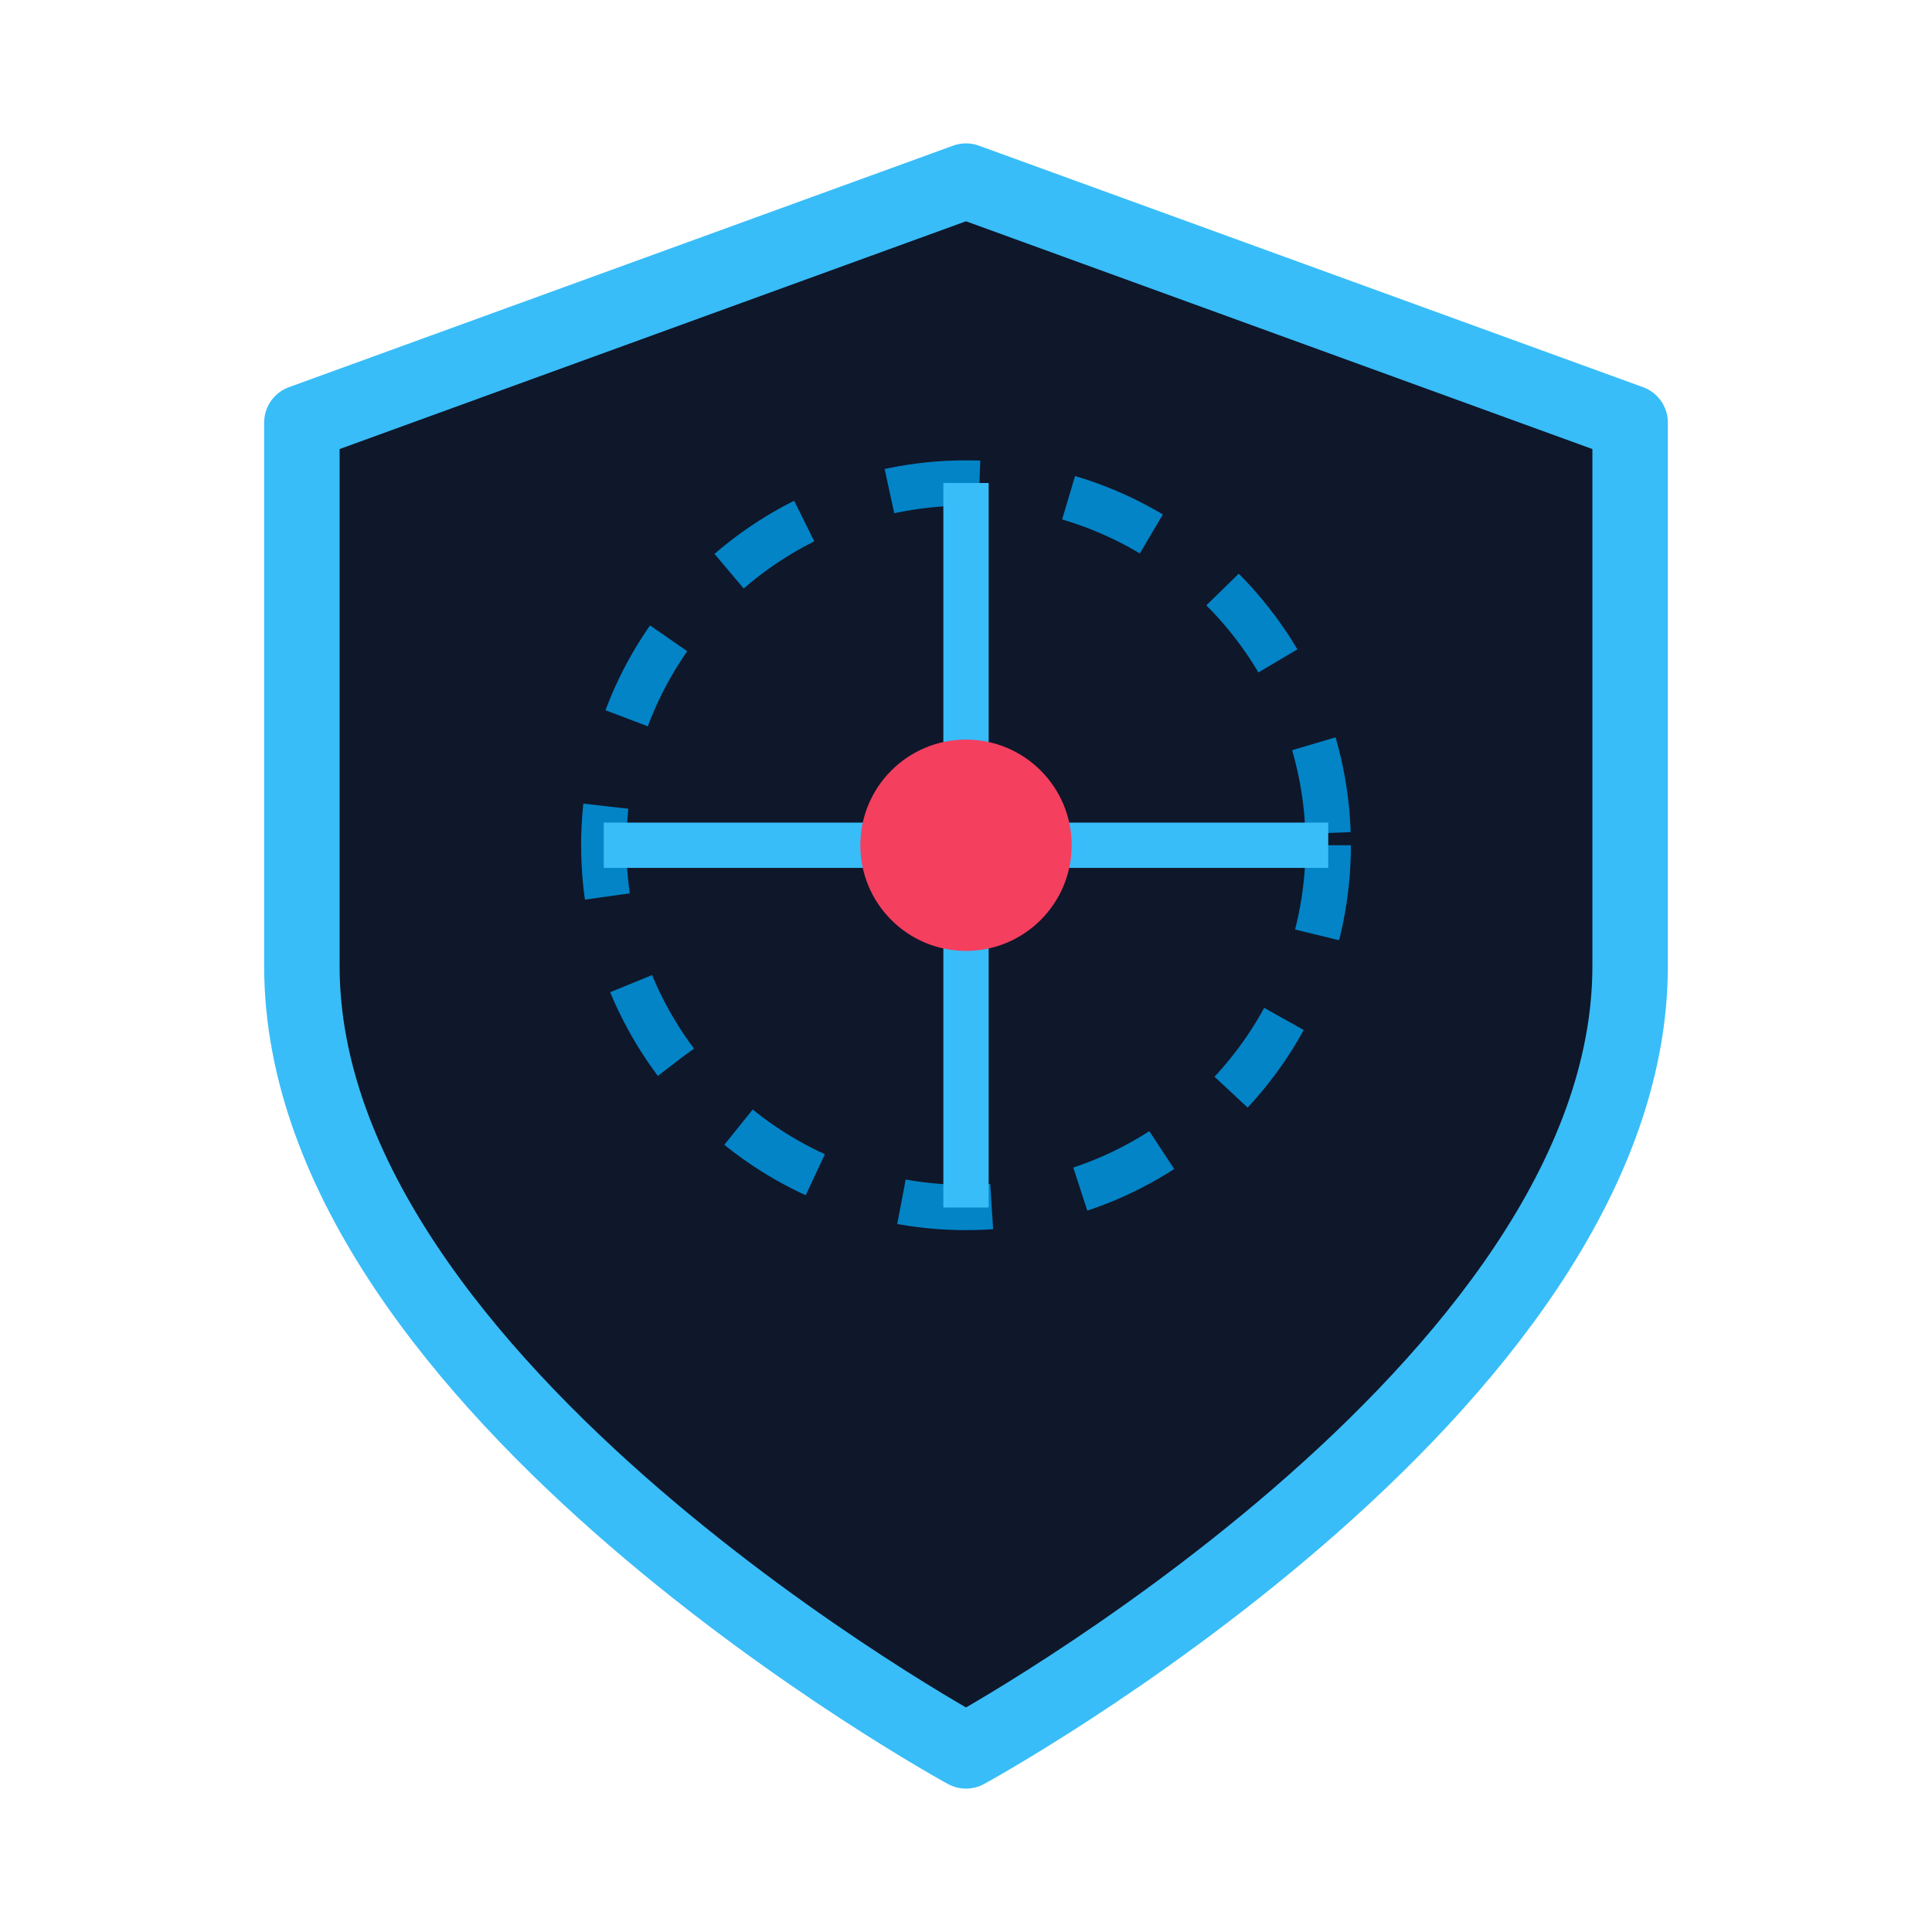
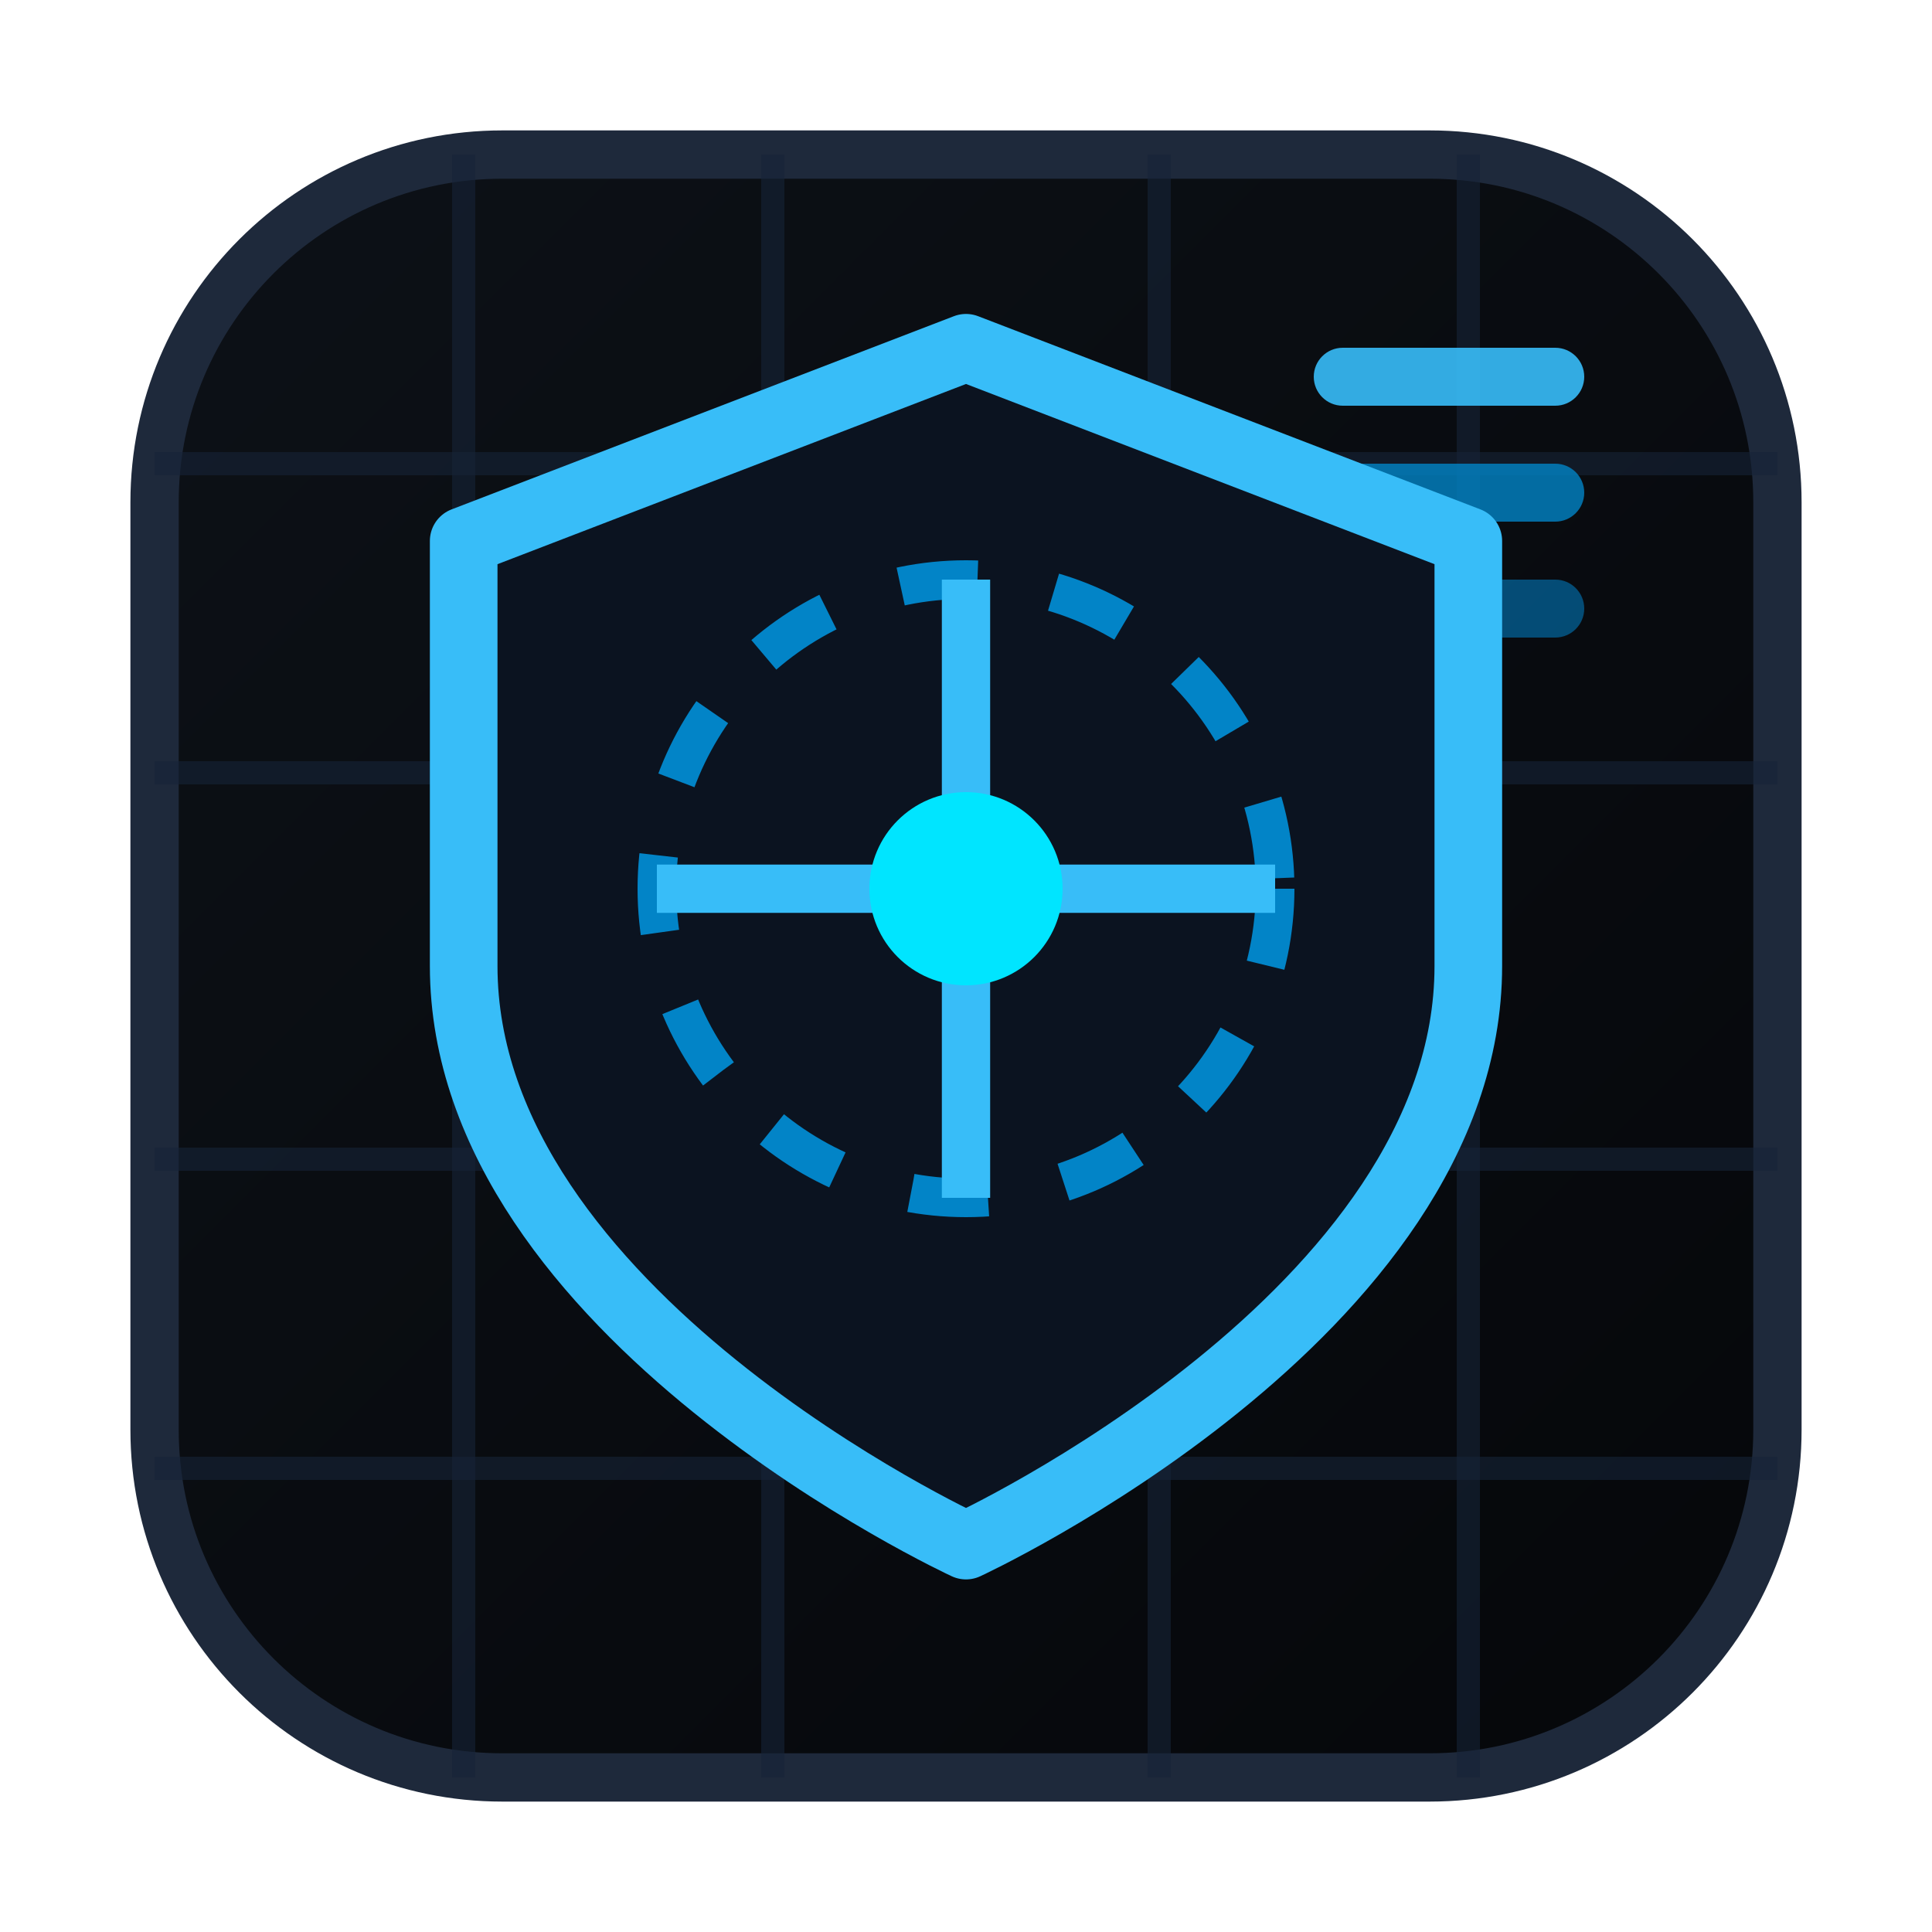
- <svg xmlns="http://www.w3.org/2000/svg" viewBox="0 0 64 64" width="64" height="64">
-   <path d="M32 6 L54 14 V32 C54 46 32 58 32 58 C32 58 10 46 10 32 V14 Z" fill="#0f172a" stroke="#38bdf8" stroke-width="2.5" stroke-linejoin="round" />
-   <circle cx="32" cy="28" r="12" fill="none" stroke="#0284c7" stroke-width="1.5" stroke-dasharray="3,3" />
-   <line x1="32" y1="16" x2="32" y2="40" stroke="#38bdf8" stroke-width="1.5" />
-   <line x1="20" y1="28" x2="44" y2="28" stroke="#38bdf8" stroke-width="1.5" />
-   <circle cx="32" cy="28" r="3.5" fill="#f43f5e" />
+ <svg xmlns="http://www.w3.org/2000/svg" viewBox="0 0 100 100" width="100" height="100">
+   <defs>
+     <linearGradient id="bg_nikto" x1="0%" y1="0%" x2="100%" y2="100%">
+       <stop offset="0%" stop-color="#0d1117" />
+       <stop offset="100%" stop-color="#05070a" />
+     </linearGradient>
+   </defs>
+   <rect x="8" y="8" width="84" height="84" rx="18" fill="url(#bg_nikto)" stroke="#1e293b" stroke-width="2.5" />
+   <line x1="24" y1="8" x2="24" y2="92" stroke="#162438" stroke-width="1.2" stroke-opacity="0.6" />
+   <line x1="40" y1="8" x2="40" y2="92" stroke="#162438" stroke-width="1.2" stroke-opacity="0.6" />
+   <line x1="60" y1="8" x2="60" y2="92" stroke="#162438" stroke-width="1.2" stroke-opacity="0.6" />
+   <line x1="76" y1="8" x2="76" y2="92" stroke="#162438" stroke-width="1.2" stroke-opacity="0.6" />
+   <line x1="8" y1="24" x2="92" y2="24" stroke="#162438" stroke-width="1.2" stroke-opacity="0.6" />
+   <line x1="8" y1="40" x2="92" y2="40" stroke="#162438" stroke-width="1.2" stroke-opacity="0.6" />
+   <line x1="8" y1="60" x2="92" y2="60" stroke="#162438" stroke-width="1.2" stroke-opacity="0.6" />
+   <line x1="8" y1="76" x2="92" y2="76" stroke="#162438" stroke-width="1.2" stroke-opacity="0.6" />
+   <rect x="68" y="18" width="14" height="3" rx="1.5" fill="#38bdf8" fill-opacity="0.9" />
+   <rect x="68" y="24" width="14" height="3" rx="1.5" fill="#0284c7" fill-opacity="0.8" />
+   <rect x="68" y="30" width="14" height="3" rx="1.5" fill="#0369a1" fill-opacity="0.7" />
+   <path d="M50 18 L76 28 V50 C76 68 50 80 50 80 C50 80 24 68 24 50 V28 Z" fill="#0b1320" stroke="#38bdf8" stroke-width="3.5" stroke-linejoin="round" />
+   <circle cx="50" cy="46" r="16" fill="none" stroke="#0284c7" stroke-width="2" stroke-dasharray="4,4" />
+   <line x1="50" y1="30" x2="50" y2="62" stroke="#38bdf8" stroke-width="2.5" />
+   <line x1="34" y1="46" x2="66" y2="46" stroke="#38bdf8" stroke-width="2.5" />
+   <circle cx="50" cy="46" r="5" fill="#00e5ff" />
</svg>
